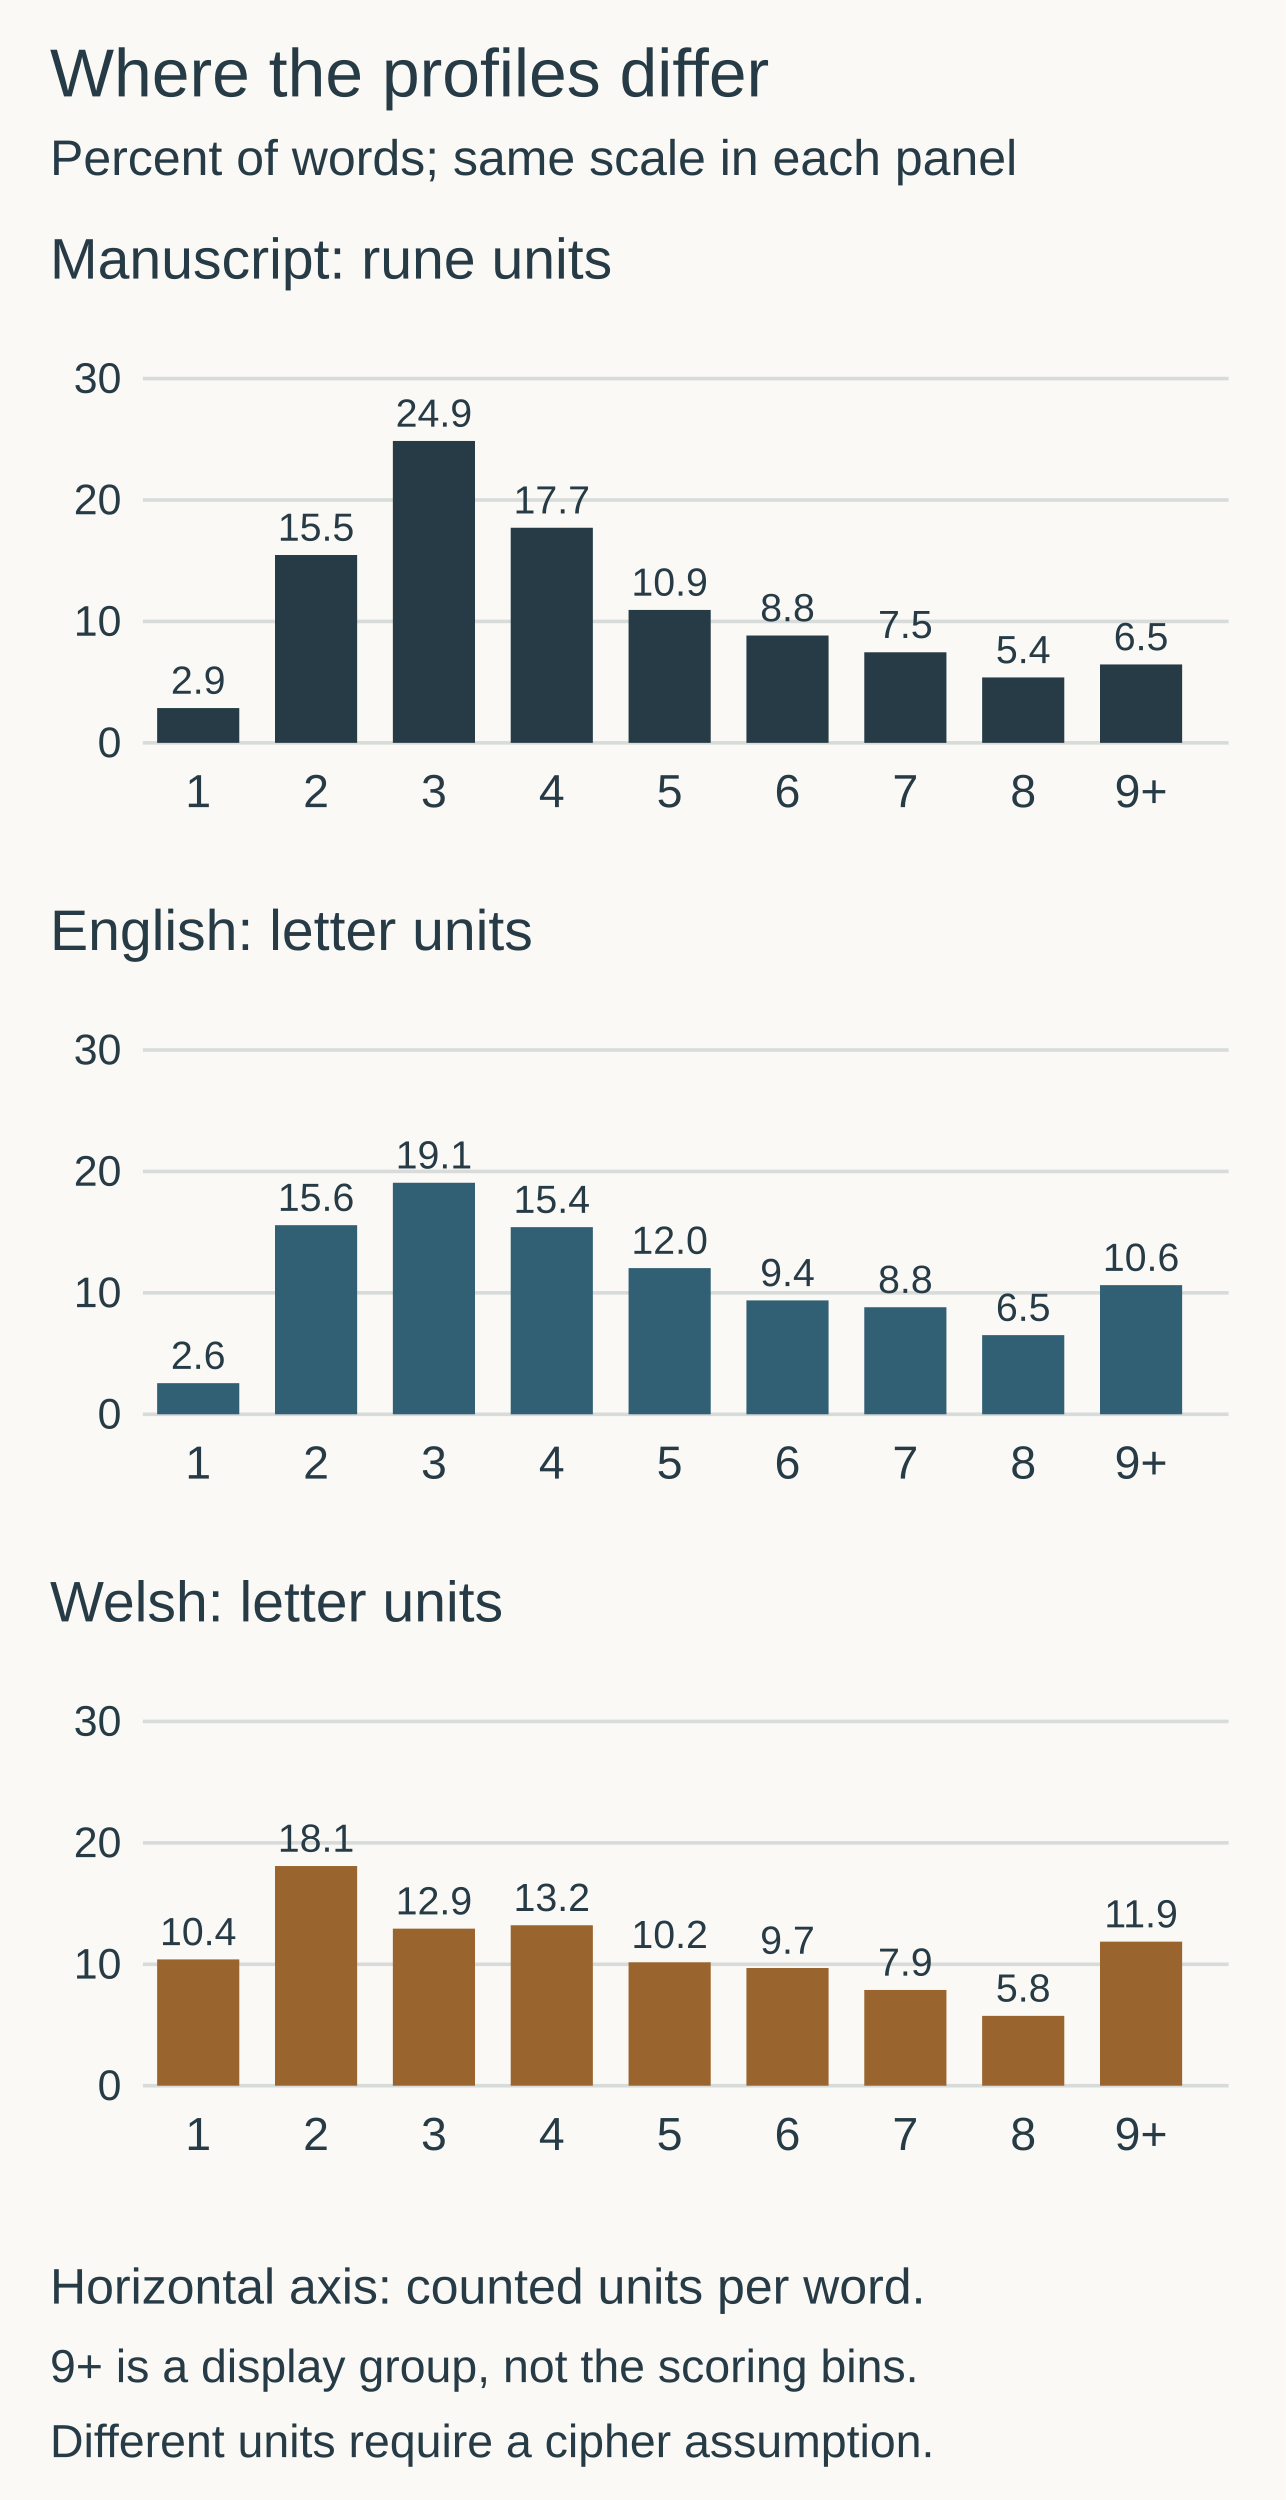
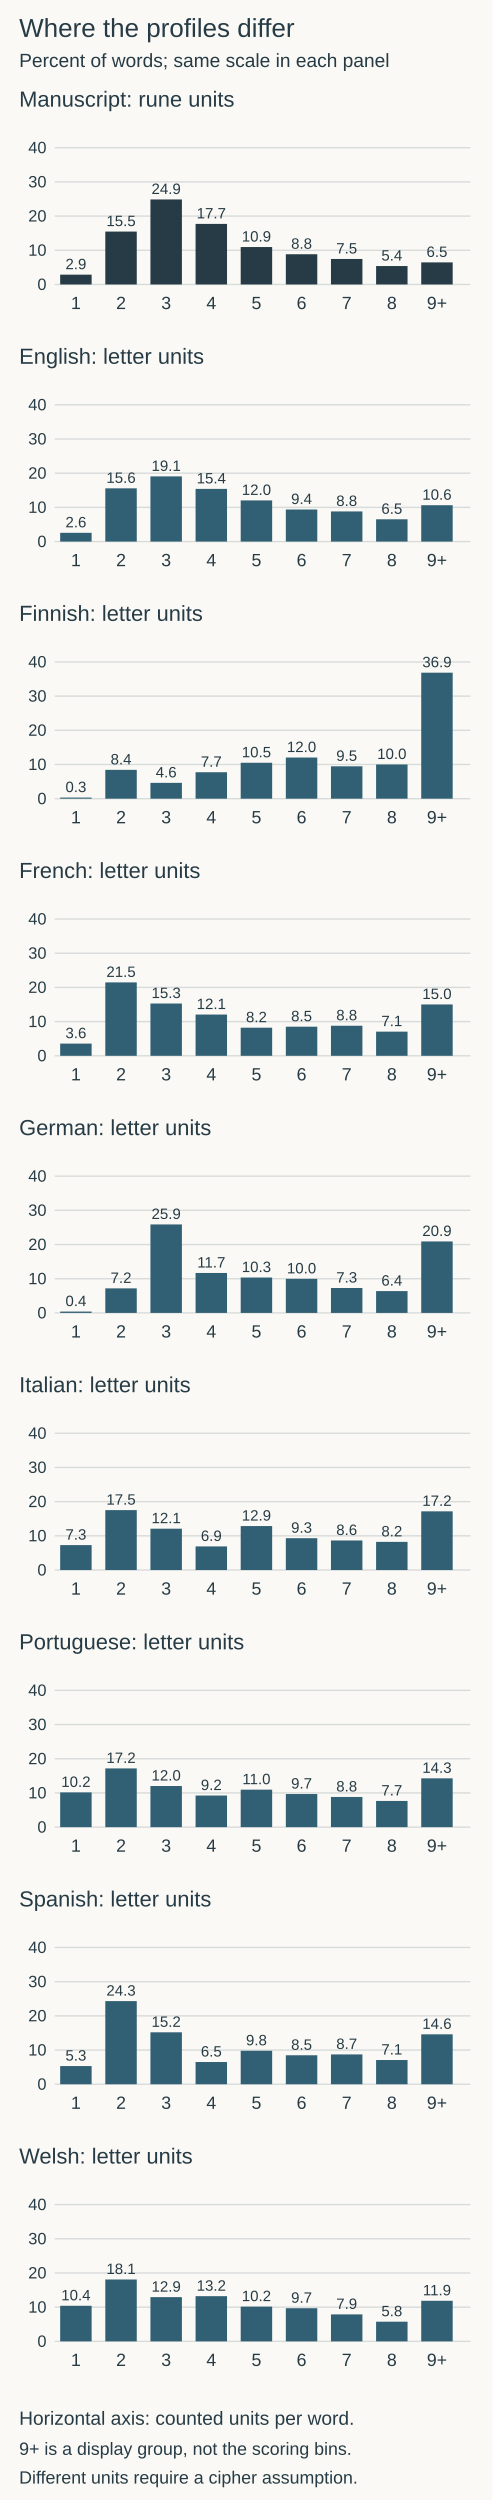
- <svg xmlns="http://www.w3.org/2000/svg" width="360" height="700" viewBox="0 0 360 700" role="img" aria-labelledby="title desc">
-   <rect width="360" height="700" fill="#faf9f5" />
+ <svg xmlns="http://www.w3.org/2000/svg" width="360" height="1828" viewBox="0 0 360 1828" role="img" aria-labelledby="title desc">
+   <rect width="360" height="1828" fill="#faf9f5" />
  <g font-family="Arial,sans-serif" fill="#263b45">
    <text x="14" y="27" font-size="19">Where the profiles differ</text>
    <text x="14" y="49" font-size="14">Percent of words; same scale in each panel</text>
    <text x="14" y="78" font-size="16">Manuscript: rune units</text>
    <path d="M40 208.0H344" stroke="#d7dbda" />
    <text x="34" y="212.0" text-anchor="end" font-size="12">0</text>
-     <path d="M40 174.0H344" stroke="#d7dbda" />
-     <text x="34" y="178.0" text-anchor="end" font-size="12">10</text>
-     <path d="M40 140.0H344" stroke="#d7dbda" />
-     <text x="34" y="144.0" text-anchor="end" font-size="12">20</text>
-     <path d="M40 106.0H344" stroke="#d7dbda" />
-     <text x="34" y="110.0" text-anchor="end" font-size="12">30</text>
-     <rect x="44" y="198.256" width="23" height="9.744" fill="#263b45" />
-     <text x="55.5" y="194.256" text-anchor="middle" font-size="11">2.9</text>
+     <path d="M40 183.0H344" stroke="#d7dbda" />
+     <text x="34" y="187.0" text-anchor="end" font-size="12">10</text>
+     <path d="M40 158.0H344" stroke="#d7dbda" />
+     <text x="34" y="162.0" text-anchor="end" font-size="12">20</text>
+     <path d="M40 133.0H344" stroke="#d7dbda" />
+     <text x="34" y="137.0" text-anchor="end" font-size="12">30</text>
+     <path d="M40 108.0H344" stroke="#d7dbda" />
+     <text x="34" y="112.0" text-anchor="end" font-size="12">40</text>
+     <rect x="44" y="200.835" width="23" height="7.165" fill="#263b45" />
+     <text x="55.5" y="196.835" text-anchor="middle" font-size="11">2.9</text>
    <text x="55.5" y="226" text-anchor="middle" font-size="13">1</text>
-     <rect x="77" y="155.403" width="23" height="52.597" fill="#263b45" />
-     <text x="88.5" y="151.403" text-anchor="middle" font-size="11">15.5</text>
+     <rect x="77" y="169.326" width="23" height="38.674" fill="#263b45" />
+     <text x="88.5" y="165.326" text-anchor="middle" font-size="11">15.5</text>
    <text x="88.5" y="226" text-anchor="middle" font-size="13">2</text>
-     <rect x="110" y="123.470" width="23" height="84.530" fill="#263b45" />
-     <text x="121.5" y="119.470" text-anchor="middle" font-size="11">24.9</text>
+     <rect x="110" y="145.845" width="23" height="62.155" fill="#263b45" />
+     <text x="121.5" y="141.845" text-anchor="middle" font-size="11">24.9</text>
    <text x="121.5" y="226" text-anchor="middle" font-size="13">3</text>
-     <rect x="143" y="147.772" width="23" height="60.228" fill="#263b45" />
-     <text x="154.5" y="143.772" text-anchor="middle" font-size="11">17.7</text>
+     <rect x="143" y="163.715" width="23" height="44.285" fill="#263b45" />
+     <text x="154.5" y="159.715" text-anchor="middle" font-size="11">17.7</text>
    <text x="154.5" y="226" text-anchor="middle" font-size="13">4</text>
-     <rect x="176" y="170.783" width="23" height="37.217" fill="#263b45" />
-     <text x="187.5" y="166.783" text-anchor="middle" font-size="11">10.9</text>
+     <rect x="176" y="180.635" width="23" height="27.365" fill="#263b45" />
+     <text x="187.5" y="176.635" text-anchor="middle" font-size="11">10.9</text>
    <text x="187.5" y="226" text-anchor="middle" font-size="13">5</text>
-     <rect x="209" y="177.945" width="23" height="30.055" fill="#263b45" />
-     <text x="220.5" y="173.945" text-anchor="middle" font-size="11">8.8</text>
+     <rect x="209" y="185.901" width="23" height="22.099" fill="#263b45" />
+     <text x="220.5" y="181.901" text-anchor="middle" font-size="11">8.8</text>
    <text x="220.5" y="226" text-anchor="middle" font-size="13">6</text>
-     <rect x="242" y="182.641" width="23" height="25.359" fill="#263b45" />
-     <text x="253.5" y="178.641" text-anchor="middle" font-size="11">7.5</text>
+     <rect x="242" y="189.354" width="23" height="18.646" fill="#263b45" />
+     <text x="253.5" y="185.354" text-anchor="middle" font-size="11">7.5</text>
    <text x="253.5" y="226" text-anchor="middle" font-size="13">7</text>
-     <rect x="275" y="189.685" width="23" height="18.315" fill="#263b45" />
-     <text x="286.5" y="185.685" text-anchor="middle" font-size="11">5.4</text>
+     <rect x="275" y="194.533" width="23" height="13.467" fill="#263b45" />
+     <text x="286.5" y="190.533" text-anchor="middle" font-size="11">5.4</text>
    <text x="286.5" y="226" text-anchor="middle" font-size="13">8</text>
-     <rect x="308" y="186.046" width="23" height="21.954" fill="#263b45" />
-     <text x="319.5" y="182.046" text-anchor="middle" font-size="11">6.5</text>
+     <rect x="308" y="191.857" width="23" height="16.143" fill="#263b45" />
+     <text x="319.5" y="187.857" text-anchor="middle" font-size="11">6.5</text>
    <text x="319.5" y="226" text-anchor="middle" font-size="13">9+</text>
    <text x="14" y="266" font-size="16">English: letter units</text>
    <path d="M40 396.0H344" stroke="#d7dbda" />
    <text x="34" y="400.0" text-anchor="end" font-size="12">0</text>
-     <path d="M40 362.0H344" stroke="#d7dbda" />
-     <text x="34" y="366.0" text-anchor="end" font-size="12">10</text>
-     <path d="M40 328.0H344" stroke="#d7dbda" />
-     <text x="34" y="332.0" text-anchor="end" font-size="12">20</text>
-     <path d="M40 294.0H344" stroke="#d7dbda" />
-     <text x="34" y="298.0" text-anchor="end" font-size="12">30</text>
-     <rect x="44" y="387.287" width="23" height="8.713" fill="#315f73" />
-     <text x="55.5" y="383.287" text-anchor="middle" font-size="11">2.6</text>
+     <path d="M40 371.0H344" stroke="#d7dbda" />
+     <text x="34" y="375.0" text-anchor="end" font-size="12">10</text>
+     <path d="M40 346.0H344" stroke="#d7dbda" />
+     <text x="34" y="350.0" text-anchor="end" font-size="12">20</text>
+     <path d="M40 321.0H344" stroke="#d7dbda" />
+     <text x="34" y="325.0" text-anchor="end" font-size="12">30</text>
+     <path d="M40 296.0H344" stroke="#d7dbda" />
+     <text x="34" y="300.0" text-anchor="end" font-size="12">40</text>
+     <rect x="44" y="389.594" width="23" height="6.406" fill="#315f73" />
+     <text x="55.5" y="385.594" text-anchor="middle" font-size="11">2.6</text>
    <text x="55.5" y="414" text-anchor="middle" font-size="13">1</text>
-     <rect x="77" y="343.053" width="23" height="52.947" fill="#315f73" />
-     <text x="88.5" y="339.053" text-anchor="middle" font-size="11">15.6</text>
+     <rect x="77" y="357.069" width="23" height="38.931" fill="#315f73" />
+     <text x="88.5" y="353.069" text-anchor="middle" font-size="11">15.6</text>
    <text x="88.5" y="414" text-anchor="middle" font-size="13">2</text>
-     <rect x="110" y="331.176" width="23" height="64.824" fill="#315f73" />
-     <text x="121.5" y="327.176" text-anchor="middle" font-size="11">19.1</text>
+     <rect x="110" y="348.336" width="23" height="47.664" fill="#315f73" />
+     <text x="121.5" y="344.336" text-anchor="middle" font-size="11">19.1</text>
    <text x="121.5" y="414" text-anchor="middle" font-size="13">3</text>
-     <rect x="143" y="343.599" width="23" height="52.401" fill="#315f73" />
-     <text x="154.5" y="339.599" text-anchor="middle" font-size="11">15.4</text>
+     <rect x="143" y="357.470" width="23" height="38.530" fill="#315f73" />
+     <text x="154.5" y="353.470" text-anchor="middle" font-size="11">15.4</text>
    <text x="154.5" y="414" text-anchor="middle" font-size="13">4</text>
-     <rect x="176" y="355.070" width="23" height="40.930" fill="#315f73" />
-     <text x="187.5" y="351.070" text-anchor="middle" font-size="11">12.0</text>
+     <rect x="176" y="365.905" width="23" height="30.095" fill="#315f73" />
+     <text x="187.5" y="361.905" text-anchor="middle" font-size="11">12.0</text>
    <text x="187.5" y="414" text-anchor="middle" font-size="13">5</text>
-     <rect x="209" y="364.110" width="23" height="31.890" fill="#315f73" />
-     <text x="220.5" y="360.110" text-anchor="middle" font-size="11">9.4</text>
+     <rect x="209" y="372.552" width="23" height="23.448" fill="#315f73" />
+     <text x="220.5" y="368.552" text-anchor="middle" font-size="11">9.4</text>
    <text x="220.5" y="414" text-anchor="middle" font-size="13">6</text>
-     <rect x="242" y="366.028" width="23" height="29.972" fill="#315f73" />
-     <text x="253.5" y="362.028" text-anchor="middle" font-size="11">8.8</text>
+     <rect x="242" y="373.961" width="23" height="22.039" fill="#315f73" />
+     <text x="253.5" y="369.961" text-anchor="middle" font-size="11">8.8</text>
    <text x="253.5" y="414" text-anchor="middle" font-size="13">7</text>
-     <rect x="275" y="373.836" width="23" height="22.164" fill="#315f73" />
-     <text x="286.5" y="369.836" text-anchor="middle" font-size="11">6.5</text>
+     <rect x="275" y="379.703" width="23" height="16.297" fill="#315f73" />
+     <text x="286.5" y="375.703" text-anchor="middle" font-size="11">6.5</text>
    <text x="286.5" y="414" text-anchor="middle" font-size="13">8</text>
-     <rect x="308" y="359.840" width="23" height="36.160" fill="#315f73" />
-     <text x="319.5" y="355.840" text-anchor="middle" font-size="11">10.6</text>
+     <rect x="308" y="369.412" width="23" height="26.588" fill="#315f73" />
+     <text x="319.5" y="365.412" text-anchor="middle" font-size="11">10.6</text>
    <text x="319.5" y="414" text-anchor="middle" font-size="13">9+</text>
-     <text x="14" y="454" font-size="16">Welsh: letter units</text>
+     <text x="14" y="454" font-size="16">Finnish: letter units</text>
    <path d="M40 584.0H344" stroke="#d7dbda" />
    <text x="34" y="588.0" text-anchor="end" font-size="12">0</text>
-     <path d="M40 550.0H344" stroke="#d7dbda" />
-     <text x="34" y="554.0" text-anchor="end" font-size="12">10</text>
-     <path d="M40 516.0H344" stroke="#d7dbda" />
-     <text x="34" y="520.0" text-anchor="end" font-size="12">20</text>
-     <path d="M40 482.0H344" stroke="#d7dbda" />
-     <text x="34" y="486.0" text-anchor="end" font-size="12">30</text>
-     <rect x="44" y="548.635" width="23" height="35.365" fill="#99642d" />
-     <text x="55.5" y="544.635" text-anchor="middle" font-size="11">10.4</text>
+     <path d="M40 559.0H344" stroke="#d7dbda" />
+     <text x="34" y="563.0" text-anchor="end" font-size="12">10</text>
+     <path d="M40 534.0H344" stroke="#d7dbda" />
+     <text x="34" y="538.0" text-anchor="end" font-size="12">20</text>
+     <path d="M40 509.0H344" stroke="#d7dbda" />
+     <text x="34" y="513.0" text-anchor="end" font-size="12">30</text>
+     <path d="M40 484.0H344" stroke="#d7dbda" />
+     <text x="34" y="488.0" text-anchor="end" font-size="12">40</text>
+     <rect x="44" y="583.182" width="23" height="0.818" fill="#315f73" />
+     <text x="55.5" y="579.182" text-anchor="middle" font-size="11">0.3</text>
    <text x="55.5" y="602" text-anchor="middle" font-size="13">1</text>
-     <rect x="77" y="522.490" width="23" height="61.510" fill="#99642d" />
-     <text x="88.5" y="518.490" text-anchor="middle" font-size="11">18.1</text>
+     <rect x="77" y="562.922" width="23" height="21.078" fill="#315f73" />
+     <text x="88.5" y="558.922" text-anchor="middle" font-size="11">8.4</text>
    <text x="88.5" y="602" text-anchor="middle" font-size="13">2</text>
-     <rect x="110" y="540.023" width="23" height="43.977" fill="#99642d" />
-     <text x="121.5" y="536.023" text-anchor="middle" font-size="11">12.9</text>
+     <rect x="110" y="572.423" width="23" height="11.577" fill="#315f73" />
+     <text x="121.5" y="568.423" text-anchor="middle" font-size="11">4.6</text>
    <text x="121.5" y="602" text-anchor="middle" font-size="13">3</text>
-     <rect x="143" y="539.075" width="23" height="44.925" fill="#99642d" />
-     <text x="154.5" y="535.075" text-anchor="middle" font-size="11">13.2</text>
+     <rect x="143" y="564.652" width="23" height="19.348" fill="#315f73" />
+     <text x="154.5" y="560.652" text-anchor="middle" font-size="11">7.7</text>
    <text x="154.5" y="602" text-anchor="middle" font-size="13">4</text>
-     <rect x="176" y="549.442" width="23" height="34.558" fill="#99642d" />
-     <text x="187.5" y="545.442" text-anchor="middle" font-size="11">10.2</text>
+     <rect x="176" y="557.731" width="23" height="26.269" fill="#315f73" />
+     <text x="187.5" y="553.731" text-anchor="middle" font-size="11">10.5</text>
    <text x="187.5" y="602" text-anchor="middle" font-size="13">5</text>
-     <rect x="209" y="551.042" width="23" height="32.958" fill="#99642d" />
-     <text x="220.5" y="547.042" text-anchor="middle" font-size="11">9.7</text>
+     <rect x="209" y="553.908" width="23" height="30.092" fill="#315f73" />
+     <text x="220.5" y="549.908" text-anchor="middle" font-size="11">12.0</text>
    <text x="220.5" y="602" text-anchor="middle" font-size="13">6</text>
-     <rect x="242" y="557.189" width="23" height="26.811" fill="#99642d" />
-     <text x="253.5" y="553.189" text-anchor="middle" font-size="11">7.9</text>
+     <rect x="242" y="560.326" width="23" height="23.674" fill="#315f73" />
+     <text x="253.5" y="556.326" text-anchor="middle" font-size="11">9.5</text>
    <text x="253.5" y="602" text-anchor="middle" font-size="13">7</text>
-     <rect x="275" y="564.441" width="23" height="19.559" fill="#99642d" />
-     <text x="286.5" y="560.441" text-anchor="middle" font-size="11">5.8</text>
+     <rect x="275" y="558.989" width="23" height="25.011" fill="#315f73" />
+     <text x="286.5" y="554.989" text-anchor="middle" font-size="11">10.0</text>
    <text x="286.5" y="602" text-anchor="middle" font-size="13">8</text>
-     <rect x="308" y="543.663" width="23" height="40.337" fill="#99642d" />
-     <text x="319.5" y="539.663" text-anchor="middle" font-size="11">11.9</text>
+     <rect x="308" y="491.868" width="23" height="92.132" fill="#315f73" />
+     <text x="319.5" y="487.868" text-anchor="middle" font-size="11">36.9</text>
    <text x="319.5" y="602" text-anchor="middle" font-size="13">9+</text>
-     <text x="14" y="645" font-size="14">Horizontal axis: counted units per word.</text>
-     <text x="14" y="667" font-size="13">9+ is a display group, not the scoring bins.</text>
-     <text x="14" y="688" font-size="13">Different units require a cipher assumption.</text>
+     <text x="14" y="642" font-size="16">French: letter units</text>
+     <path d="M40 772.0H344" stroke="#d7dbda" />
+     <text x="34" y="776.0" text-anchor="end" font-size="12">0</text>
+     <path d="M40 747.0H344" stroke="#d7dbda" />
+     <text x="34" y="751.0" text-anchor="end" font-size="12">10</text>
+     <path d="M40 722.0H344" stroke="#d7dbda" />
+     <text x="34" y="726.0" text-anchor="end" font-size="12">20</text>
+     <path d="M40 697.0H344" stroke="#d7dbda" />
+     <text x="34" y="701.0" text-anchor="end" font-size="12">30</text>
+     <path d="M40 672.0H344" stroke="#d7dbda" />
+     <text x="34" y="676.0" text-anchor="end" font-size="12">40</text>
+     <rect x="44" y="763.082" width="23" height="8.918" fill="#315f73" />
+     <text x="55.5" y="759.082" text-anchor="middle" font-size="11">3.6</text>
+     <text x="55.5" y="790" text-anchor="middle" font-size="13">1</text>
+     <rect x="77" y="718.326" width="23" height="53.674" fill="#315f73" />
+     <text x="88.5" y="714.326" text-anchor="middle" font-size="11">21.5</text>
+     <text x="88.5" y="790" text-anchor="middle" font-size="13">2</text>
+     <rect x="110" y="733.773" width="23" height="38.227" fill="#315f73" />
+     <text x="121.5" y="729.773" text-anchor="middle" font-size="11">15.3</text>
+     <text x="121.5" y="790" text-anchor="middle" font-size="13">3</text>
+     <rect x="143" y="741.839" width="23" height="30.161" fill="#315f73" />
+     <text x="154.5" y="737.839" text-anchor="middle" font-size="11">12.1</text>
+     <text x="154.5" y="790" text-anchor="middle" font-size="13">4</text>
+     <rect x="176" y="751.450" width="23" height="20.550" fill="#315f73" />
+     <text x="187.5" y="747.450" text-anchor="middle" font-size="11">8.2</text>
+     <text x="187.5" y="790" text-anchor="middle" font-size="13">5</text>
+     <rect x="209" y="750.717" width="23" height="21.283" fill="#315f73" />
+     <text x="220.5" y="746.717" text-anchor="middle" font-size="11">8.5</text>
+     <text x="220.5" y="790" text-anchor="middle" font-size="13">6</text>
+     <rect x="242" y="750.023" width="23" height="21.977" fill="#315f73" />
+     <text x="253.5" y="746.023" text-anchor="middle" font-size="11">8.8</text>
+     <text x="253.5" y="790" text-anchor="middle" font-size="13">7</text>
+     <rect x="275" y="754.333" width="23" height="17.667" fill="#315f73" />
+     <text x="286.5" y="750.333" text-anchor="middle" font-size="11">7.1</text>
+     <text x="286.5" y="790" text-anchor="middle" font-size="13">8</text>
+     <rect x="308" y="734.457" width="23" height="37.543" fill="#315f73" />
+     <text x="319.5" y="730.457" text-anchor="middle" font-size="11">15.0</text>
+     <text x="319.5" y="790" text-anchor="middle" font-size="13">9+</text>
+     <text x="14" y="830" font-size="16">German: letter units</text>
+     <path d="M40 960.0H344" stroke="#d7dbda" />
+     <text x="34" y="964.0" text-anchor="end" font-size="12">0</text>
+     <path d="M40 935.0H344" stroke="#d7dbda" />
+     <text x="34" y="939.0" text-anchor="end" font-size="12">10</text>
+     <path d="M40 910.0H344" stroke="#d7dbda" />
+     <text x="34" y="914.0" text-anchor="end" font-size="12">20</text>
+     <path d="M40 885.0H344" stroke="#d7dbda" />
+     <text x="34" y="889.0" text-anchor="end" font-size="12">30</text>
+     <path d="M40 860.0H344" stroke="#d7dbda" />
+     <text x="34" y="864.0" text-anchor="end" font-size="12">40</text>
+     <rect x="44" y="959.020" width="23" height="0.980" fill="#315f73" />
+     <text x="55.5" y="955.020" text-anchor="middle" font-size="11">0.4</text>
+     <text x="55.5" y="978" text-anchor="middle" font-size="13">1</text>
+     <rect x="77" y="942.061" width="23" height="17.939" fill="#315f73" />
+     <text x="88.5" y="938.061" text-anchor="middle" font-size="11">7.2</text>
+     <text x="88.5" y="978" text-anchor="middle" font-size="13">2</text>
+     <rect x="110" y="895.309" width="23" height="64.691" fill="#315f73" />
+     <text x="121.5" y="891.309" text-anchor="middle" font-size="11">25.9</text>
+     <text x="121.5" y="978" text-anchor="middle" font-size="13">3</text>
+     <rect x="143" y="930.796" width="23" height="29.204" fill="#315f73" />
+     <text x="154.5" y="926.796" text-anchor="middle" font-size="11">11.7</text>
+     <text x="154.5" y="978" text-anchor="middle" font-size="13">4</text>
+     <rect x="176" y="934.128" width="23" height="25.872" fill="#315f73" />
+     <text x="187.5" y="930.128" text-anchor="middle" font-size="11">10.3</text>
+     <text x="187.5" y="978" text-anchor="middle" font-size="13">5</text>
+     <rect x="209" y="935.097" width="23" height="24.903" fill="#315f73" />
+     <text x="220.5" y="931.097" text-anchor="middle" font-size="11">10.0</text>
+     <text x="220.5" y="978" text-anchor="middle" font-size="13">6</text>
+     <rect x="242" y="941.795" width="23" height="18.205" fill="#315f73" />
+     <text x="253.5" y="937.795" text-anchor="middle" font-size="11">7.3</text>
+     <text x="253.5" y="978" text-anchor="middle" font-size="13">7</text>
+     <rect x="275" y="944.044" width="23" height="15.956" fill="#315f73" />
+     <text x="286.5" y="940.044" text-anchor="middle" font-size="11">6.4</text>
+     <text x="286.5" y="978" text-anchor="middle" font-size="13">8</text>
+     <rect x="308" y="907.749" width="23" height="52.251" fill="#315f73" />
+     <text x="319.5" y="903.749" text-anchor="middle" font-size="11">20.9</text>
+     <text x="319.5" y="978" text-anchor="middle" font-size="13">9+</text>
+     <text x="14" y="1018" font-size="16">Italian: letter units</text>
+     <path d="M40 1148.0H344" stroke="#d7dbda" />
+     <text x="34" y="1152.0" text-anchor="end" font-size="12">0</text>
+     <path d="M40 1123.0H344" stroke="#d7dbda" />
+     <text x="34" y="1127.0" text-anchor="end" font-size="12">10</text>
+     <path d="M40 1098.0H344" stroke="#d7dbda" />
+     <text x="34" y="1102.0" text-anchor="end" font-size="12">20</text>
+     <path d="M40 1073.0H344" stroke="#d7dbda" />
+     <text x="34" y="1077.0" text-anchor="end" font-size="12">30</text>
+     <path d="M40 1048.0H344" stroke="#d7dbda" />
+     <text x="34" y="1052.0" text-anchor="end" font-size="12">40</text>
+     <rect x="44" y="1129.785" width="23" height="18.215" fill="#315f73" />
+     <text x="55.5" y="1125.785" text-anchor="middle" font-size="11">7.3</text>
+     <text x="55.5" y="1166" text-anchor="middle" font-size="13">1</text>
+     <rect x="77" y="1104.200" width="23" height="43.800" fill="#315f73" />
+     <text x="88.5" y="1100.200" text-anchor="middle" font-size="11">17.5</text>
+     <text x="88.5" y="1166" text-anchor="middle" font-size="13">2</text>
+     <rect x="110" y="1117.787" width="23" height="30.213" fill="#315f73" />
+     <text x="121.5" y="1113.787" text-anchor="middle" font-size="11">12.1</text>
+     <text x="121.5" y="1166" text-anchor="middle" font-size="13">3</text>
+     <rect x="143" y="1130.740" width="23" height="17.260" fill="#315f73" />
+     <text x="154.5" y="1126.740" text-anchor="middle" font-size="11">6.9</text>
+     <text x="154.5" y="1166" text-anchor="middle" font-size="13">4</text>
+     <rect x="176" y="1115.856" width="23" height="32.144" fill="#315f73" />
+     <text x="187.5" y="1111.856" text-anchor="middle" font-size="11">12.9</text>
+     <text x="187.5" y="1166" text-anchor="middle" font-size="13">5</text>
+     <rect x="209" y="1124.730" width="23" height="23.270" fill="#315f73" />
+     <text x="220.5" y="1120.730" text-anchor="middle" font-size="11">9.3</text>
+     <text x="220.5" y="1166" text-anchor="middle" font-size="13">6</text>
+     <rect x="242" y="1126.391" width="23" height="21.609" fill="#315f73" />
+     <text x="253.5" y="1122.391" text-anchor="middle" font-size="11">8.6</text>
+     <text x="253.5" y="1166" text-anchor="middle" font-size="13">7</text>
+     <rect x="275" y="1127.418" width="23" height="20.582" fill="#315f73" />
+     <text x="286.5" y="1123.418" text-anchor="middle" font-size="11">8.2</text>
+     <text x="286.5" y="1166" text-anchor="middle" font-size="13">8</text>
+     <rect x="308" y="1105.093" width="23" height="42.907" fill="#315f73" />
+     <text x="319.5" y="1101.093" text-anchor="middle" font-size="11">17.2</text>
+     <text x="319.5" y="1166" text-anchor="middle" font-size="13">9+</text>
+     <text x="14" y="1206" font-size="16">Portuguese: letter units</text>
+     <path d="M40 1336.0H344" stroke="#d7dbda" />
+     <text x="34" y="1340.0" text-anchor="end" font-size="12">0</text>
+     <path d="M40 1311.0H344" stroke="#d7dbda" />
+     <text x="34" y="1315.0" text-anchor="end" font-size="12">10</text>
+     <path d="M40 1286.0H344" stroke="#d7dbda" />
+     <text x="34" y="1290.0" text-anchor="end" font-size="12">20</text>
+     <path d="M40 1261.0H344" stroke="#d7dbda" />
+     <text x="34" y="1265.0" text-anchor="end" font-size="12">30</text>
+     <path d="M40 1236.0H344" stroke="#d7dbda" />
+     <text x="34" y="1240.0" text-anchor="end" font-size="12">40</text>
+     <rect x="44" y="1310.605" width="23" height="25.395" fill="#315f73" />
+     <text x="55.5" y="1306.605" text-anchor="middle" font-size="11">10.2</text>
+     <text x="55.5" y="1354" text-anchor="middle" font-size="13">1</text>
+     <rect x="77" y="1293.059" width="23" height="42.941" fill="#315f73" />
+     <text x="88.5" y="1289.059" text-anchor="middle" font-size="11">17.2</text>
+     <text x="88.5" y="1354" text-anchor="middle" font-size="13">2</text>
+     <rect x="110" y="1305.934" width="23" height="30.066" fill="#315f73" />
+     <text x="121.5" y="1301.934" text-anchor="middle" font-size="11">12.0</text>
+     <text x="121.5" y="1354" text-anchor="middle" font-size="13">3</text>
+     <rect x="143" y="1312.892" width="23" height="23.108" fill="#315f73" />
+     <text x="154.5" y="1308.892" text-anchor="middle" font-size="11">9.2</text>
+     <text x="154.5" y="1354" text-anchor="middle" font-size="13">4</text>
+     <rect x="176" y="1308.597" width="23" height="27.403" fill="#315f73" />
+     <text x="187.5" y="1304.597" text-anchor="middle" font-size="11">11.0</text>
+     <text x="187.5" y="1354" text-anchor="middle" font-size="13">5</text>
+     <rect x="209" y="1311.797" width="23" height="24.203" fill="#315f73" />
+     <text x="220.5" y="1307.797" text-anchor="middle" font-size="11">9.7</text>
+     <text x="220.5" y="1354" text-anchor="middle" font-size="13">6</text>
+     <rect x="242" y="1313.944" width="23" height="22.056" fill="#315f73" />
+     <text x="253.5" y="1309.944" text-anchor="middle" font-size="11">8.8</text>
+     <text x="253.5" y="1354" text-anchor="middle" font-size="13">7</text>
+     <rect x="275" y="1316.854" width="23" height="19.146" fill="#315f73" />
+     <text x="286.5" y="1312.854" text-anchor="middle" font-size="11">7.7</text>
+     <text x="286.5" y="1354" text-anchor="middle" font-size="13">8</text>
+     <rect x="308" y="1300.318" width="23" height="35.682" fill="#315f73" />
+     <text x="319.5" y="1296.318" text-anchor="middle" font-size="11">14.3</text>
+     <text x="319.5" y="1354" text-anchor="middle" font-size="13">9+</text>
+     <text x="14" y="1394" font-size="16">Spanish: letter units</text>
+     <path d="M40 1524.0H344" stroke="#d7dbda" />
+     <text x="34" y="1528.0" text-anchor="end" font-size="12">0</text>
+     <path d="M40 1499.0H344" stroke="#d7dbda" />
+     <text x="34" y="1503.0" text-anchor="end" font-size="12">10</text>
+     <path d="M40 1474.0H344" stroke="#d7dbda" />
+     <text x="34" y="1478.0" text-anchor="end" font-size="12">20</text>
+     <path d="M40 1449.0H344" stroke="#d7dbda" />
+     <text x="34" y="1453.0" text-anchor="end" font-size="12">30</text>
+     <path d="M40 1424.0H344" stroke="#d7dbda" />
+     <text x="34" y="1428.0" text-anchor="end" font-size="12">40</text>
+     <rect x="44" y="1510.709" width="23" height="13.291" fill="#315f73" />
+     <text x="55.5" y="1506.709" text-anchor="middle" font-size="11">5.3</text>
+     <text x="55.5" y="1542" text-anchor="middle" font-size="13">1</text>
+     <rect x="77" y="1463.209" width="23" height="60.791" fill="#315f73" />
+     <text x="88.5" y="1459.209" text-anchor="middle" font-size="11">24.3</text>
+     <text x="88.5" y="1542" text-anchor="middle" font-size="13">2</text>
+     <rect x="110" y="1486.025" width="23" height="37.975" fill="#315f73" />
+     <text x="121.5" y="1482.025" text-anchor="middle" font-size="11">15.2</text>
+     <text x="121.5" y="1542" text-anchor="middle" font-size="13">3</text>
+     <rect x="143" y="1507.747" width="23" height="16.253" fill="#315f73" />
+     <text x="154.5" y="1503.747" text-anchor="middle" font-size="11">6.5</text>
+     <text x="154.5" y="1542" text-anchor="middle" font-size="13">4</text>
+     <rect x="176" y="1499.519" width="23" height="24.481" fill="#315f73" />
+     <text x="187.5" y="1495.519" text-anchor="middle" font-size="11">9.8</text>
+     <text x="187.5" y="1542" text-anchor="middle" font-size="13">5</text>
+     <rect x="209" y="1502.810" width="23" height="21.190" fill="#315f73" />
+     <text x="220.5" y="1498.810" text-anchor="middle" font-size="11">8.5</text>
+     <text x="220.5" y="1542" text-anchor="middle" font-size="13">6</text>
+     <rect x="242" y="1502.200" width="23" height="21.800" fill="#315f73" />
+     <text x="253.5" y="1498.200" text-anchor="middle" font-size="11">8.7</text>
+     <text x="253.5" y="1542" text-anchor="middle" font-size="13">7</text>
+     <rect x="275" y="1506.285" width="23" height="17.715" fill="#315f73" />
+     <text x="286.5" y="1502.285" text-anchor="middle" font-size="11">7.1</text>
+     <text x="286.5" y="1542" text-anchor="middle" font-size="13">8</text>
+     <rect x="308" y="1487.496" width="23" height="36.504" fill="#315f73" />
+     <text x="319.5" y="1483.496" text-anchor="middle" font-size="11">14.6</text>
+     <text x="319.5" y="1542" text-anchor="middle" font-size="13">9+</text>
+     <text x="14" y="1582" font-size="16">Welsh: letter units</text>
+     <path d="M40 1712.0H344" stroke="#d7dbda" />
+     <text x="34" y="1716.0" text-anchor="end" font-size="12">0</text>
+     <path d="M40 1687.0H344" stroke="#d7dbda" />
+     <text x="34" y="1691.0" text-anchor="end" font-size="12">10</text>
+     <path d="M40 1662.0H344" stroke="#d7dbda" />
+     <text x="34" y="1666.0" text-anchor="end" font-size="12">20</text>
+     <path d="M40 1637.0H344" stroke="#d7dbda" />
+     <text x="34" y="1641.0" text-anchor="end" font-size="12">30</text>
+     <path d="M40 1612.0H344" stroke="#d7dbda" />
+     <text x="34" y="1616.0" text-anchor="end" font-size="12">40</text>
+     <rect x="44" y="1685.996" width="23" height="26.004" fill="#315f73" />
+     <text x="55.5" y="1681.996" text-anchor="middle" font-size="11">10.4</text>
+     <text x="55.5" y="1730" text-anchor="middle" font-size="13">1</text>
+     <rect x="77" y="1666.772" width="23" height="45.228" fill="#315f73" />
+     <text x="88.5" y="1662.772" text-anchor="middle" font-size="11">18.1</text>
+     <text x="88.5" y="1730" text-anchor="middle" font-size="13">2</text>
+     <rect x="110" y="1679.664" width="23" height="32.336" fill="#315f73" />
+     <text x="121.5" y="1675.664" text-anchor="middle" font-size="11">12.9</text>
+     <text x="121.5" y="1730" text-anchor="middle" font-size="13">3</text>
+     <rect x="143" y="1678.967" width="23" height="33.033" fill="#315f73" />
+     <text x="154.5" y="1674.967" text-anchor="middle" font-size="11">13.2</text>
+     <text x="154.5" y="1730" text-anchor="middle" font-size="13">4</text>
+     <rect x="176" y="1686.590" width="23" height="25.410" fill="#315f73" />
+     <text x="187.5" y="1682.590" text-anchor="middle" font-size="11">10.2</text>
+     <text x="187.5" y="1730" text-anchor="middle" font-size="13">5</text>
+     <rect x="209" y="1687.766" width="23" height="24.234" fill="#315f73" />
+     <text x="220.5" y="1683.766" text-anchor="middle" font-size="11">9.7</text>
+     <text x="220.5" y="1730" text-anchor="middle" font-size="13">6</text>
+     <rect x="242" y="1692.286" width="23" height="19.714" fill="#315f73" />
+     <text x="253.5" y="1688.286" text-anchor="middle" font-size="11">7.9</text>
+     <text x="253.5" y="1730" text-anchor="middle" font-size="13">7</text>
+     <rect x="275" y="1697.618" width="23" height="14.382" fill="#315f73" />
+     <text x="286.5" y="1693.618" text-anchor="middle" font-size="11">5.8</text>
+     <text x="286.5" y="1730" text-anchor="middle" font-size="13">8</text>
+     <rect x="308" y="1682.341" width="23" height="29.659" fill="#315f73" />
+     <text x="319.5" y="1678.341" text-anchor="middle" font-size="11">11.9</text>
+     <text x="319.5" y="1730" text-anchor="middle" font-size="13">9+</text>
+     <text x="14" y="1773" font-size="14">Horizontal axis: counted units per word.</text>
+     <text x="14" y="1795" font-size="13">9+ is a display group, not the scoring bins.</text>
+     <text x="14" y="1816" font-size="13">Different units require a cipher assumption.</text>
  </g>
</svg>
